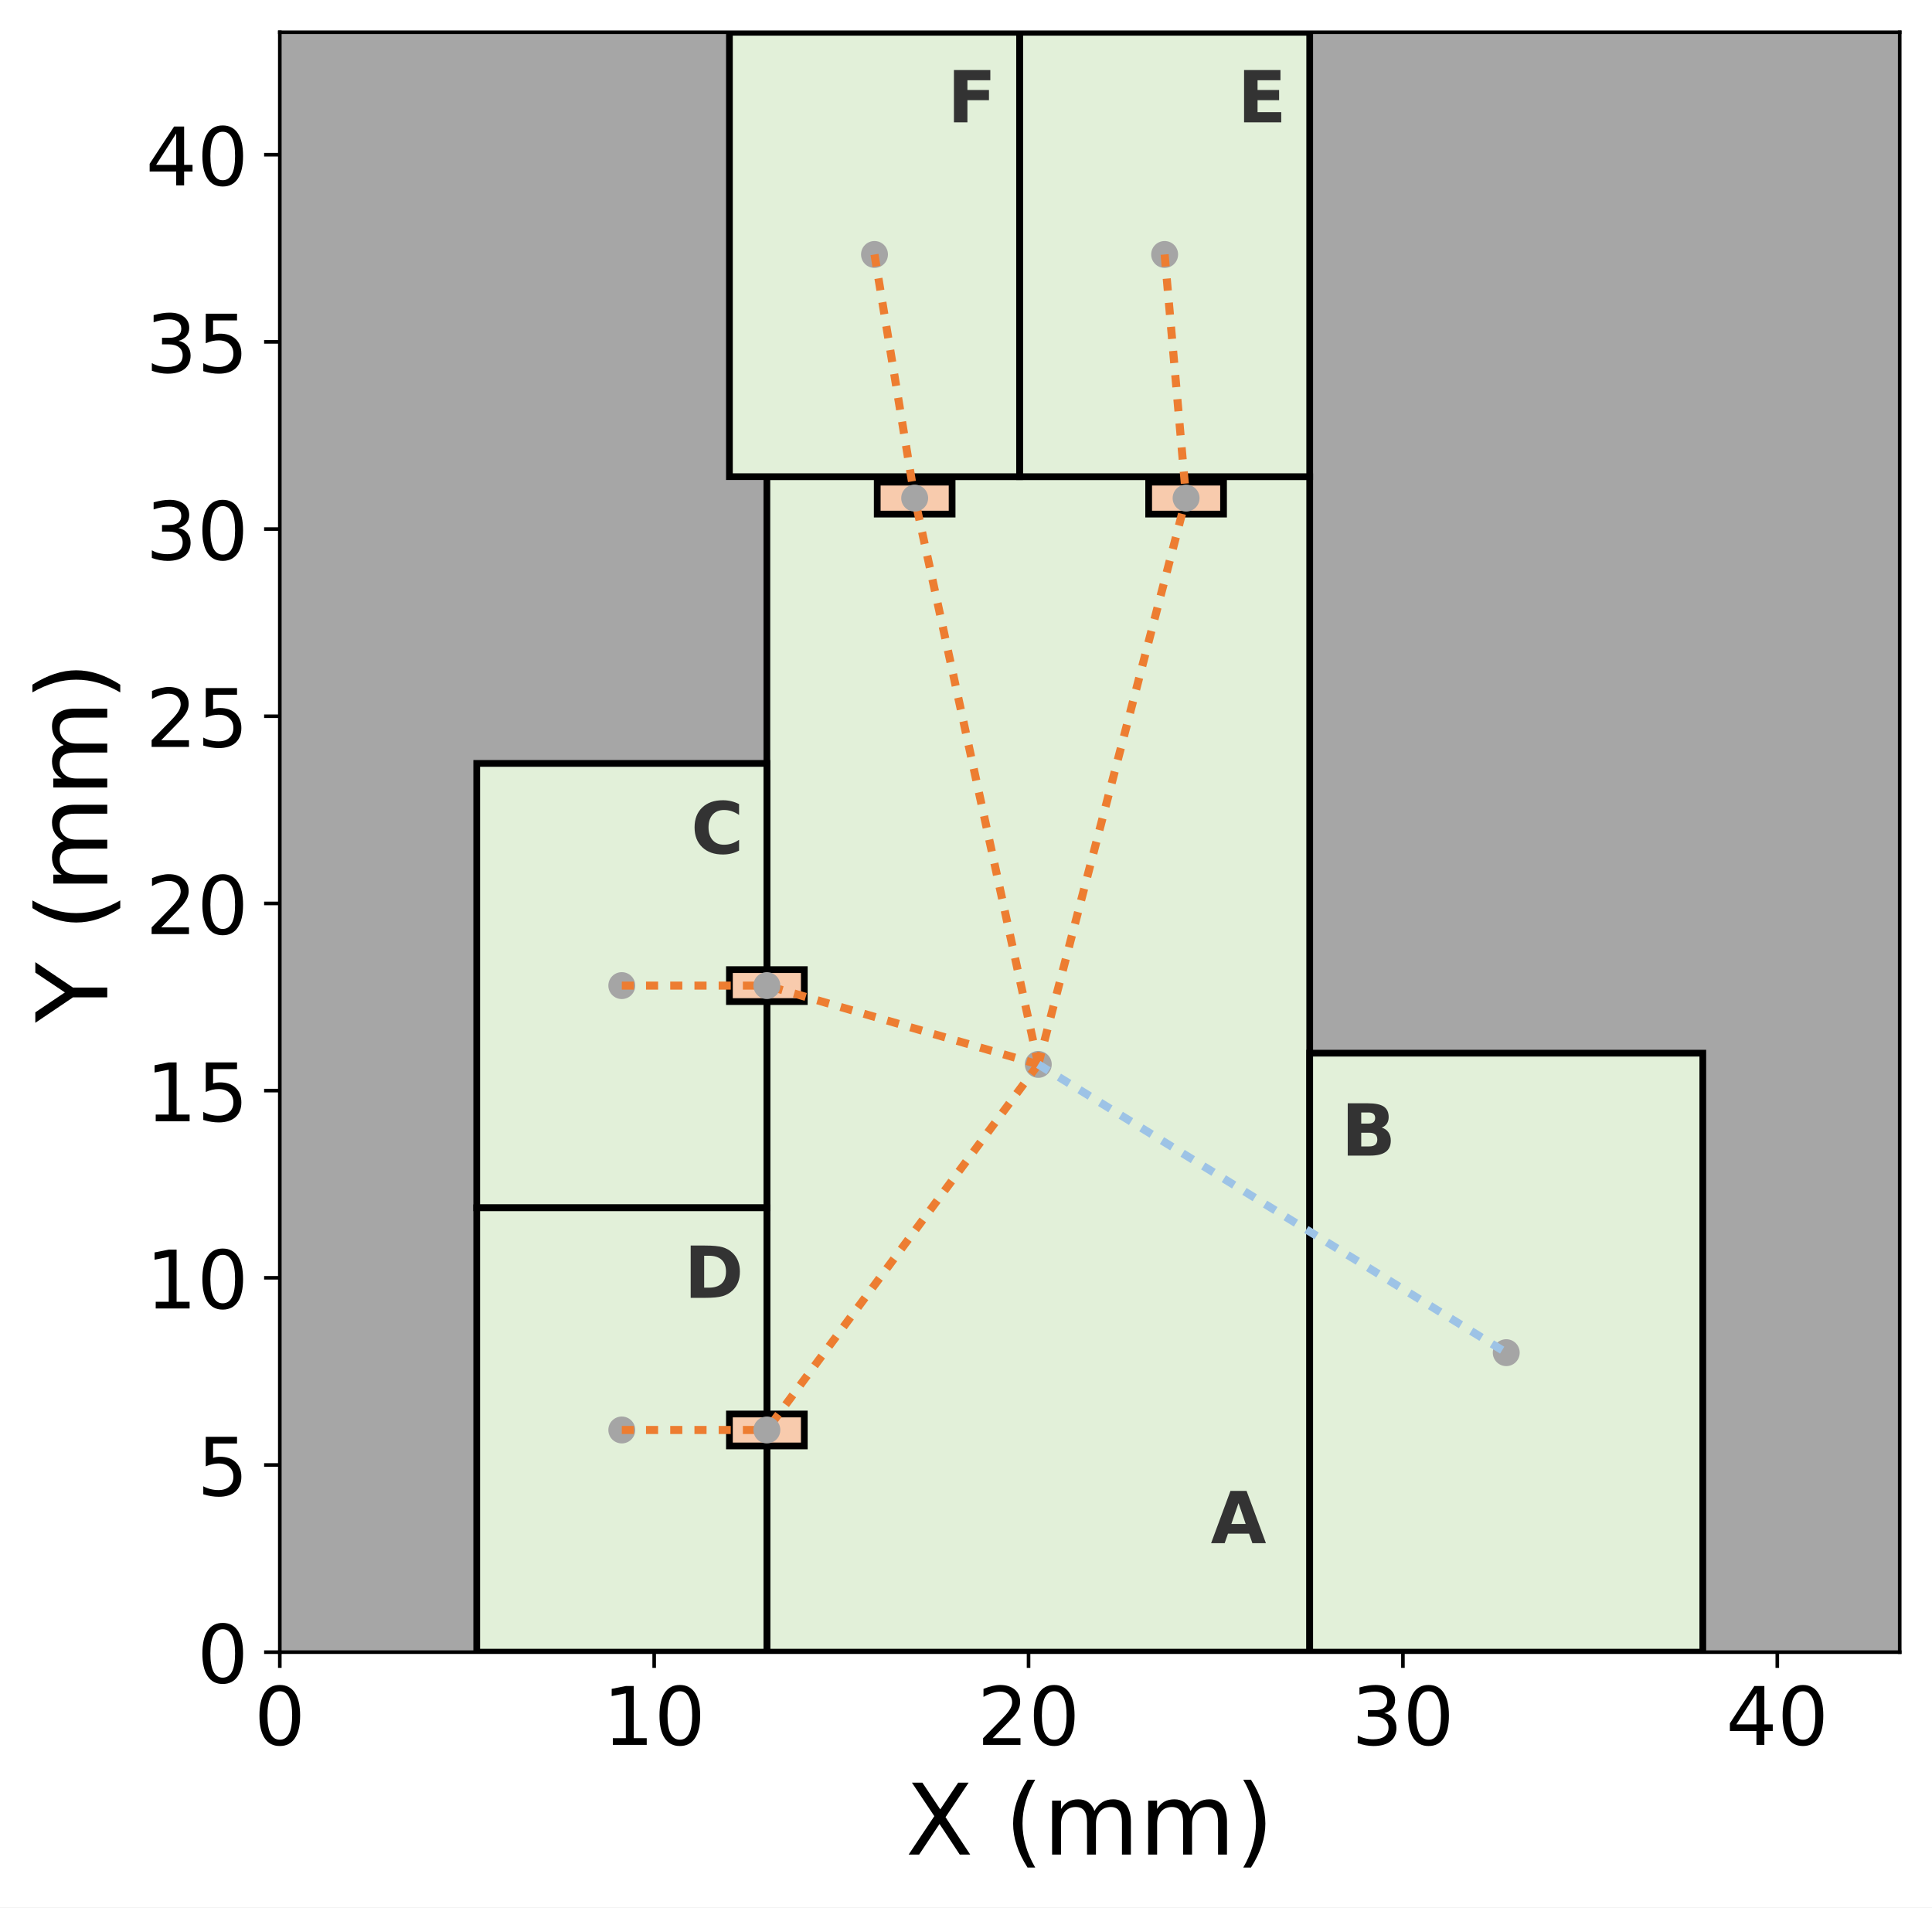
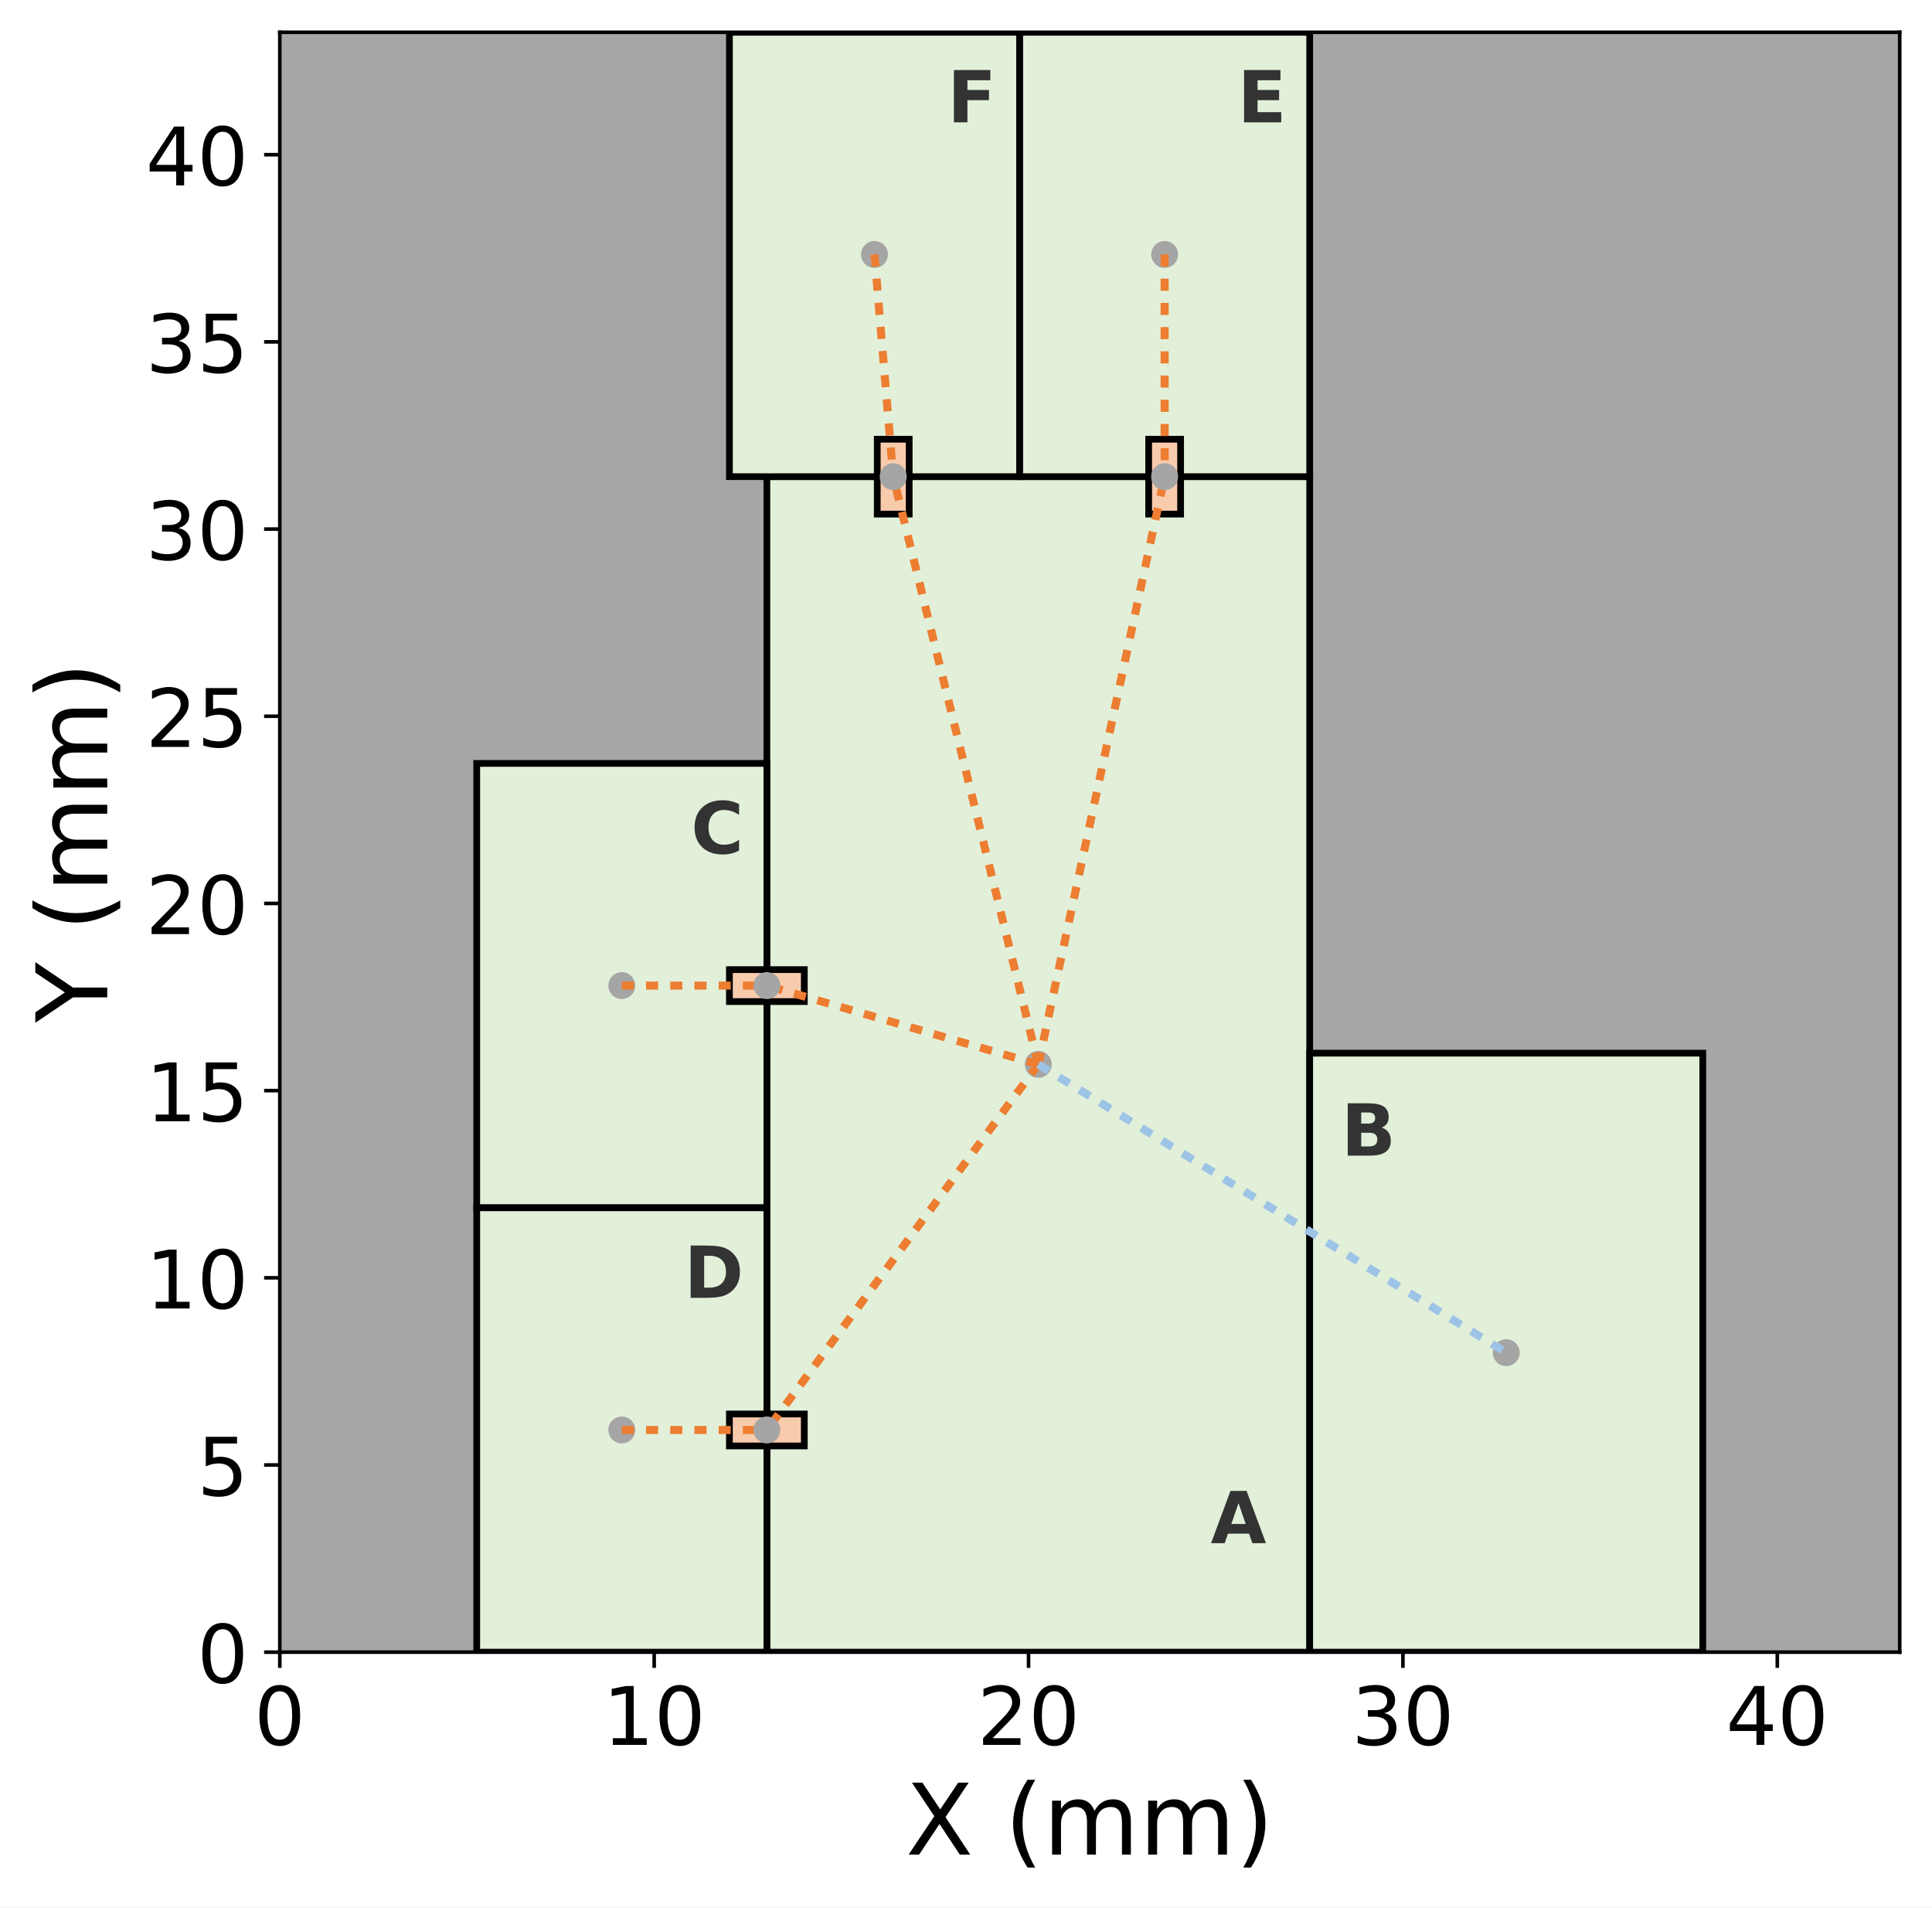
<svg xmlns="http://www.w3.org/2000/svg" xmlns:xlink="http://www.w3.org/1999/xlink" width="430.837pt" height="425.353pt" viewBox="0 0 430.837 425.353" version="1.1">
  <defs>
    <style type="text/css">*{stroke-linejoin: round; stroke-linecap: butt}</style>
  </defs>
  <g id="figure_1">
    <g id="patch_1">
      <path d="M 0 425.353  L 430.837 425.353  L 430.837 0  L 0 0  z " style="fill: #ffffff" />
    </g>
    <g id="axes_1">
      <g id="patch_2">
        <path d="M 62.397 368.44  L 423.637 368.44  L 423.637 7.2  L 62.397 7.2  z " style="fill: #a6a6a6" />
      </g>
      <g id="patch_3">
-         <path d="M 171.011 368.44  L 292.064 368.44  L 292.064 106.297  L 171.011 106.297  z " clip-path="url(#p9b866fc720)" style="fill: #e2f0d9; stroke: #000000; stroke-width: 1.5; stroke-linejoin: miter" />
+         <path d="M 171.011 368.44  L 292.064 368.44  L 292.064 106.297  L 171.011 106.297  z " clip-path="url(#p8c3aa3eeef)" style="fill: #e2f0d9; stroke: #000000; stroke-width: 1.5; stroke-linejoin: miter" />
      </g>
      <g id="patch_4">
-         <path d="M 106.31 269.343  L 171.011 269.343  L 171.011 170.246  L 106.31 170.246  z " clip-path="url(#p9b866fc720)" style="fill: #e2f0d9; stroke: #000000; stroke-width: 1.5; stroke-linejoin: miter" />
+         <path d="M 106.31 269.343  L 171.011 269.343  L 171.011 170.246  L 106.31 170.246  z " clip-path="url(#p8c3aa3eeef)" style="fill: #e2f0d9; stroke: #000000; stroke-width: 1.5; stroke-linejoin: miter" />
      </g>
      <g id="patch_5">
-         <path d="M 106.31 368.44  L 171.011 368.44  L 171.011 269.343  L 106.31 269.343  z " clip-path="url(#p9b866fc720)" style="fill: #e2f0d9; stroke: #000000; stroke-width: 1.5; stroke-linejoin: miter" />
+         <path d="M 106.31 368.44  L 171.011 368.44  L 171.011 269.343  L 106.31 269.343  z " clip-path="url(#p8c3aa3eeef)" style="fill: #e2f0d9; stroke: #000000; stroke-width: 1.5; stroke-linejoin: miter" />
      </g>
      <g id="patch_6">
-         <path d="M 227.363 106.297  L 292.064 106.297  L 292.064 7.2  L 227.363 7.2  z " clip-path="url(#p9b866fc720)" style="fill: #e2f0d9; stroke: #000000; stroke-width: 1.5; stroke-linejoin: miter" />
+         <path d="M 227.363 106.297  L 292.064 106.297  L 292.064 7.2  L 227.363 7.2  z " clip-path="url(#p8c3aa3eeef)" style="fill: #e2f0d9; stroke: #000000; stroke-width: 1.5; stroke-linejoin: miter" />
      </g>
      <g id="patch_7">
-         <path d="M 162.662 106.297  L 227.363 106.297  L 227.363 7.2  L 162.662 7.2  z " clip-path="url(#p9b866fc720)" style="fill: #e2f0d9; stroke: #000000; stroke-width: 1.5; stroke-linejoin: miter" />
+         <path d="M 162.662 106.297  L 227.363 106.297  L 227.363 7.2  L 162.662 7.2  z " clip-path="url(#p8c3aa3eeef)" style="fill: #e2f0d9; stroke: #000000; stroke-width: 1.5; stroke-linejoin: miter" />
      </g>
      <g id="patch_8">
-         <path d="M 292.064 368.44  L 379.724 368.44  L 379.724 234.864  L 292.064 234.864  z " clip-path="url(#p9b866fc720)" style="fill: #e2f0d9; stroke: #000000; stroke-width: 1.5; stroke-linejoin: miter" />
+         <path d="M 292.064 368.44  L 379.724 368.44  L 379.724 234.864  L 292.064 234.864  z " clip-path="url(#p8c3aa3eeef)" style="fill: #e2f0d9; stroke: #000000; stroke-width: 1.5; stroke-linejoin: miter" />
      </g>
      <g id="patch_9">
-         <path d="M 162.662 223.357  L 179.359 223.357  L 179.359 216.233  L 162.662 216.233  z " clip-path="url(#p9b866fc720)" style="fill: #f8cbad; stroke: #000000; stroke-width: 1.5; stroke-linejoin: miter" />
+         <path d="M 162.662 223.357  L 179.359 223.357  L 179.359 216.233  L 162.662 216.233  z " clip-path="url(#p8c3aa3eeef)" style="fill: #f8cbad; stroke: #000000; stroke-width: 1.5; stroke-linejoin: miter" />
      </g>
      <g id="patch_10">
-         <path d="M 162.662 322.453  L 179.359 322.453  L 179.359 315.33  L 162.662 315.33  z " clip-path="url(#p9b866fc720)" style="fill: #f8cbad; stroke: #000000; stroke-width: 1.5; stroke-linejoin: miter" />
+         <path d="M 162.662 322.453  L 179.359 322.453  L 179.359 315.33  L 162.662 315.33  z " clip-path="url(#p8c3aa3eeef)" style="fill: #f8cbad; stroke: #000000; stroke-width: 1.5; stroke-linejoin: miter" />
      </g>
      <g id="patch_11">
-         <path d="M 256.152 114.645  L 272.849 114.645  L 272.849 107.522  L 256.152 107.522  z " clip-path="url(#p9b866fc720)" style="fill: #f8cbad; stroke: #000000; stroke-width: 1.5; stroke-linejoin: miter" />
+         <path d="M 256.152 114.645  L 263.276 114.645  L 263.276 97.948  L 256.152 97.948  z " clip-path="url(#p8c3aa3eeef)" style="fill: #f8cbad; stroke: #000000; stroke-width: 1.5; stroke-linejoin: miter" />
      </g>
      <g id="patch_12">
-         <path d="M 195.625 114.645  L 212.322 114.645  L 212.322 107.522  L 195.625 107.522  z " clip-path="url(#p9b866fc720)" style="fill: #f8cbad; stroke: #000000; stroke-width: 1.5; stroke-linejoin: miter" />
+         <path d="M 195.625 114.645  L 202.749 114.645  L 202.749 97.948  L 195.625 97.948  z " clip-path="url(#p8c3aa3eeef)" style="fill: #f8cbad; stroke: #000000; stroke-width: 1.5; stroke-linejoin: miter" />
      </g>
      <g id="matplotlib.axis_1">
        <g id="xtick_1">
          <g id="line2d_1">
            <defs>
-               <path id="m352db0dcd7" d="M 0 0  L 0 3.5  " style="stroke: #000000; stroke-width: 0.8" />
+               <path id="m8e22b2bc94" d="M 0 0  L 0 3.5  " style="stroke: #000000; stroke-width: 0.8" />
            </defs>
            <g>
-               <use xlink:href="#m352db0dcd7" x="62.397" y="368.44" style="stroke: #000000; stroke-width: 0.8" />
+               <use xlink:href="#m8e22b2bc94" x="62.397" y="368.44" style="stroke: #000000; stroke-width: 0.8" />
            </g>
          </g>
          <g id="text_1">
            <g transform="translate(56.67063 389.1172) scale(0.18 -0.18)">
              <defs>
                <path id="DejaVuSans-30" d="M 2034 4250  Q 1547 4250 1301 3770  Q 1056 3291 1056 2328  Q 1056 1369 1301 889  Q 1547 409 2034 409  Q 2525 409 2770 889  Q 3016 1369 3016 2328  Q 3016 3291 2770 3770  Q 2525 4250 2034 4250  z M 2034 4750  Q 2819 4750 3233 4129  Q 3647 3509 3647 2328  Q 3647 1150 3233 529  Q 2819 -91 2034 -91  Q 1250 -91 836 529  Q 422 1150 422 2328  Q 422 3509 836 4129  Q 1250 4750 2034 4750  z " transform="scale(0.015625)" />
              </defs>
              <use xlink:href="#DejaVuSans-30" />
            </g>
          </g>
        </g>
        <g id="xtick_2">
          <g id="line2d_2">
            <g>
-               <use xlink:href="#m352db0dcd7" x="145.882" y="368.44" style="stroke: #000000; stroke-width: 0.8" />
+               <use xlink:href="#m8e22b2bc94" x="145.882" y="368.44" style="stroke: #000000; stroke-width: 0.8" />
            </g>
          </g>
          <g id="text_2">
            <g transform="translate(134.4295 389.1172) scale(0.18 -0.18)">
              <defs>
                <path id="DejaVuSans-31" d="M 794 531  L 1825 531  L 1825 4091  L 703 3866  L 703 4441  L 1819 4666  L 2450 4666  L 2450 531  L 3481 531  L 3481 0  L 794 0  L 794 531  z " transform="scale(0.015625)" />
              </defs>
              <use xlink:href="#DejaVuSans-31" />
              <use xlink:href="#DejaVuSans-30" transform="translate(63.62305 0)" />
            </g>
          </g>
        </g>
        <g id="xtick_3">
          <g id="line2d_3">
            <g>
-               <use xlink:href="#m352db0dcd7" x="229.367" y="368.44" style="stroke: #000000; stroke-width: 0.8" />
+               <use xlink:href="#m8e22b2bc94" x="229.367" y="368.44" style="stroke: #000000; stroke-width: 0.8" />
            </g>
          </g>
          <g id="text_3">
            <g transform="translate(217.9146 389.1172) scale(0.18 -0.18)">
              <defs>
                <path id="DejaVuSans-32" d="M 1228 531  L 3431 531  L 3431 0  L 469 0  L 469 531  Q 828 903 1448 1529  Q 2069 2156 2228 2338  Q 2531 2678 2651 2914  Q 2772 3150 2772 3378  Q 2772 3750 2511 3984  Q 2250 4219 1831 4219  Q 1534 4219 1204 4116  Q 875 4013 500 3803  L 500 4441  Q 881 4594 1212 4672  Q 1544 4750 1819 4750  Q 2544 4750 2975 4387  Q 3406 4025 3406 3419  Q 3406 3131 3298 2873  Q 3191 2616 2906 2266  Q 2828 2175 2409 1742  Q 1991 1309 1228 531  z " transform="scale(0.015625)" />
              </defs>
              <use xlink:href="#DejaVuSans-32" />
              <use xlink:href="#DejaVuSans-30" transform="translate(63.62305 0)" />
            </g>
          </g>
        </g>
        <g id="xtick_4">
          <g id="line2d_4">
            <g>
-               <use xlink:href="#m352db0dcd7" x="312.852" y="368.44" style="stroke: #000000; stroke-width: 0.8" />
+               <use xlink:href="#m8e22b2bc94" x="312.852" y="368.44" style="stroke: #000000; stroke-width: 0.8" />
            </g>
          </g>
          <g id="text_4">
            <g transform="translate(301.3997 389.1172) scale(0.18 -0.18)">
              <defs>
                <path id="DejaVuSans-33" d="M 2597 2516  Q 3050 2419 3304 2112  Q 3559 1806 3559 1356  Q 3559 666 3084 287  Q 2609 -91 1734 -91  Q 1441 -91 1130 -33  Q 819 25 488 141  L 488 750  Q 750 597 1062 519  Q 1375 441 1716 441  Q 2309 441 2620 675  Q 2931 909 2931 1356  Q 2931 1769 2642 2001  Q 2353 2234 1838 2234  L 1294 2234  L 1294 2753  L 1863 2753  Q 2328 2753 2575 2939  Q 2822 3125 2822 3475  Q 2822 3834 2567 4026  Q 2313 4219 1838 4219  Q 1578 4219 1281 4162  Q 984 4106 628 3988  L 628 4550  Q 988 4650 1302 4700  Q 1616 4750 1894 4750  Q 2613 4750 3031 4423  Q 3450 4097 3450 3541  Q 3450 3153 3228 2886  Q 3006 2619 2597 2516  z " transform="scale(0.015625)" />
              </defs>
              <use xlink:href="#DejaVuSans-33" />
              <use xlink:href="#DejaVuSans-30" transform="translate(63.62305 0)" />
            </g>
          </g>
        </g>
        <g id="xtick_5">
          <g id="line2d_5">
            <g>
-               <use xlink:href="#m352db0dcd7" x="396.337" y="368.44" style="stroke: #000000; stroke-width: 0.8" />
+               <use xlink:href="#m8e22b2bc94" x="396.337" y="368.44" style="stroke: #000000; stroke-width: 0.8" />
            </g>
          </g>
          <g id="text_5">
            <g transform="translate(384.8847 389.1172) scale(0.18 -0.18)">
              <defs>
                <path id="DejaVuSans-34" d="M 2419 4116  L 825 1625  L 2419 1625  L 2419 4116  z M 2253 4666  L 3047 4666  L 3047 1625  L 3713 1625  L 3713 1100  L 3047 1100  L 3047 0  L 2419 0  L 2419 1100  L 313 1100  L 313 1709  L 2253 4666  z " transform="scale(0.015625)" />
              </defs>
              <use xlink:href="#DejaVuSans-34" />
              <use xlink:href="#DejaVuSans-30" transform="translate(63.62305 0)" />
            </g>
          </g>
        </g>
        <g id="text_6">
          <g transform="translate(201.9731 413.5772) scale(0.22 -0.22)">
            <defs>
              <path id="DejaVuSans-58" d="M 403 4666  L 1081 4666  L 2241 2931  L 3406 4666  L 4084 4666  L 2584 2425  L 4184 0  L 3506 0  L 2194 1984  L 872 0  L 191 0  L 1856 2491  L 403 4666  z " transform="scale(0.015625)" />
              <path id="DejaVuSans-20" transform="scale(0.015625)" />
              <path id="DejaVuSans-28" d="M 1984 4856  Q 1566 4138 1362 3434  Q 1159 2731 1159 2009  Q 1159 1288 1364 580  Q 1569 -128 1984 -844  L 1484 -844  Q 1016 -109 783 600  Q 550 1309 550 2009  Q 550 2706 781 3412  Q 1013 4119 1484 4856  L 1984 4856  z " transform="scale(0.015625)" />
              <path id="DejaVuSans-6d" d="M 3328 2828  Q 3544 3216 3844 3400  Q 4144 3584 4550 3584  Q 5097 3584 5394 3201  Q 5691 2819 5691 2113  L 5691 0  L 5113 0  L 5113 2094  Q 5113 2597 4934 2840  Q 4756 3084 4391 3084  Q 3944 3084 3684 2787  Q 3425 2491 3425 1978  L 3425 0  L 2847 0  L 2847 2094  Q 2847 2600 2669 2842  Q 2491 3084 2119 3084  Q 1678 3084 1418 2786  Q 1159 2488 1159 1978  L 1159 0  L 581 0  L 581 3500  L 1159 3500  L 1159 2956  Q 1356 3278 1631 3431  Q 1906 3584 2284 3584  Q 2666 3584 2933 3390  Q 3200 3197 3328 2828  z " transform="scale(0.015625)" />
              <path id="DejaVuSans-29" d="M 513 4856  L 1013 4856  Q 1481 4119 1714 3412  Q 1947 2706 1947 2009  Q 1947 1309 1714 600  Q 1481 -109 1013 -844  L 513 -844  Q 928 -128 1133 580  Q 1338 1288 1338 2009  Q 1338 2731 1133 3434  Q 928 4138 513 4856  z " transform="scale(0.015625)" />
            </defs>
            <use xlink:href="#DejaVuSans-58" />
            <use xlink:href="#DejaVuSans-20" transform="translate(68.50586 0)" />
            <use xlink:href="#DejaVuSans-28" transform="translate(100.293 0)" />
            <use xlink:href="#DejaVuSans-6d" transform="translate(139.3066 0)" />
            <use xlink:href="#DejaVuSans-6d" transform="translate(236.7188 0)" />
            <use xlink:href="#DejaVuSans-29" transform="translate(334.1309 0)" />
          </g>
        </g>
      </g>
      <g id="matplotlib.axis_2">
        <g id="ytick_1">
          <g id="line2d_6">
            <defs>
-               <path id="m7a0e3735c2" d="M 0 0  L -3.5 0  " style="stroke: #000000; stroke-width: 0.8" />
+               <path id="m6c7063ed73" d="M 0 0  L -3.5 0  " style="stroke: #000000; stroke-width: 0.8" />
            </defs>
            <g>
-               <use xlink:href="#m7a0e3735c2" x="62.397" y="368.44" style="stroke: #000000; stroke-width: 0.8" />
+               <use xlink:href="#m6c7063ed73" x="62.397" y="368.44" style="stroke: #000000; stroke-width: 0.8" />
            </g>
          </g>
          <g id="text_7">
            <g transform="translate(43.94438 375.2786) scale(0.18 -0.18)">
              <use xlink:href="#DejaVuSans-30" />
            </g>
          </g>
        </g>
        <g id="ytick_2">
          <g id="line2d_7">
            <g>
-               <use xlink:href="#m7a0e3735c2" x="62.397" y="326.697" style="stroke: #000000; stroke-width: 0.8" />
+               <use xlink:href="#m6c7063ed73" x="62.397" y="326.697" style="stroke: #000000; stroke-width: 0.8" />
            </g>
          </g>
          <g id="text_8">
            <g transform="translate(43.94438 333.536) scale(0.18 -0.18)">
              <defs>
                <path id="DejaVuSans-35" d="M 691 4666  L 3169 4666  L 3169 4134  L 1269 4134  L 1269 2991  Q 1406 3038 1543 3061  Q 1681 3084 1819 3084  Q 2600 3084 3056 2656  Q 3513 2228 3513 1497  Q 3513 744 3044 326  Q 2575 -91 1722 -91  Q 1428 -91 1123 -41  Q 819 9 494 109  L 494 744  Q 775 591 1075 516  Q 1375 441 1709 441  Q 2250 441 2565 725  Q 2881 1009 2881 1497  Q 2881 1984 2565 2268  Q 2250 2553 1709 2553  Q 1456 2553 1204 2497  Q 953 2441 691 2322  L 691 4666  z " transform="scale(0.015625)" />
              </defs>
              <use xlink:href="#DejaVuSans-35" />
            </g>
          </g>
        </g>
        <g id="ytick_3">
          <g id="line2d_8">
            <g>
-               <use xlink:href="#m7a0e3735c2" x="62.397" y="284.955" style="stroke: #000000; stroke-width: 0.8" />
+               <use xlink:href="#m6c7063ed73" x="62.397" y="284.955" style="stroke: #000000; stroke-width: 0.8" />
            </g>
          </g>
          <g id="text_9">
            <g transform="translate(32.49188 291.7935) scale(0.18 -0.18)">
              <use xlink:href="#DejaVuSans-31" />
              <use xlink:href="#DejaVuSans-30" transform="translate(63.62305 0)" />
            </g>
          </g>
        </g>
        <g id="ytick_4">
          <g id="line2d_9">
            <g>
-               <use xlink:href="#m7a0e3735c2" x="62.397" y="243.212" style="stroke: #000000; stroke-width: 0.8" />
+               <use xlink:href="#m6c7063ed73" x="62.397" y="243.212" style="stroke: #000000; stroke-width: 0.8" />
            </g>
          </g>
          <g id="text_10">
            <g transform="translate(32.49188 250.051) scale(0.18 -0.18)">
              <use xlink:href="#DejaVuSans-31" />
              <use xlink:href="#DejaVuSans-35" transform="translate(63.62305 0)" />
            </g>
          </g>
        </g>
        <g id="ytick_5">
          <g id="line2d_10">
            <g>
-               <use xlink:href="#m7a0e3735c2" x="62.397" y="201.47" style="stroke: #000000; stroke-width: 0.8" />
+               <use xlink:href="#m6c7063ed73" x="62.397" y="201.47" style="stroke: #000000; stroke-width: 0.8" />
            </g>
          </g>
          <g id="text_11">
            <g transform="translate(32.49188 208.3084) scale(0.18 -0.18)">
              <use xlink:href="#DejaVuSans-32" />
              <use xlink:href="#DejaVuSans-30" transform="translate(63.62305 0)" />
            </g>
          </g>
        </g>
        <g id="ytick_6">
          <g id="line2d_11">
            <g>
-               <use xlink:href="#m7a0e3735c2" x="62.397" y="159.727" style="stroke: #000000; stroke-width: 0.8" />
+               <use xlink:href="#m6c7063ed73" x="62.397" y="159.727" style="stroke: #000000; stroke-width: 0.8" />
            </g>
          </g>
          <g id="text_12">
            <g transform="translate(32.49188 166.5659) scale(0.18 -0.18)">
              <use xlink:href="#DejaVuSans-32" />
              <use xlink:href="#DejaVuSans-35" transform="translate(63.62305 0)" />
            </g>
          </g>
        </g>
        <g id="ytick_7">
          <g id="line2d_12">
            <g>
-               <use xlink:href="#m7a0e3735c2" x="62.397" y="117.985" style="stroke: #000000; stroke-width: 0.8" />
+               <use xlink:href="#m6c7063ed73" x="62.397" y="117.985" style="stroke: #000000; stroke-width: 0.8" />
            </g>
          </g>
          <g id="text_13">
            <g transform="translate(32.49188 124.8233) scale(0.18 -0.18)">
              <use xlink:href="#DejaVuSans-33" />
              <use xlink:href="#DejaVuSans-30" transform="translate(63.62305 0)" />
            </g>
          </g>
        </g>
        <g id="ytick_8">
          <g id="line2d_13">
            <g>
-               <use xlink:href="#m7a0e3735c2" x="62.397" y="76.242" style="stroke: #000000; stroke-width: 0.8" />
+               <use xlink:href="#m6c7063ed73" x="62.397" y="76.242" style="stroke: #000000; stroke-width: 0.8" />
            </g>
          </g>
          <g id="text_14">
            <g transform="translate(32.49188 83.08077) scale(0.18 -0.18)">
              <use xlink:href="#DejaVuSans-33" />
              <use xlink:href="#DejaVuSans-35" transform="translate(63.62305 0)" />
            </g>
          </g>
        </g>
        <g id="ytick_9">
          <g id="line2d_14">
            <g>
-               <use xlink:href="#m7a0e3735c2" x="62.397" y="34.5" style="stroke: #000000; stroke-width: 0.8" />
+               <use xlink:href="#m6c7063ed73" x="62.397" y="34.5" style="stroke: #000000; stroke-width: 0.8" />
            </g>
          </g>
          <g id="text_15">
            <g transform="translate(32.49188 41.33822) scale(0.18 -0.18)">
              <use xlink:href="#DejaVuSans-34" />
              <use xlink:href="#DejaVuSans-30" transform="translate(63.62305 0)" />
            </g>
          </g>
        </g>
        <g id="text_16">
          <g transform="translate(23.91656 228.0473) rotate(-90) scale(0.22 -0.22)">
            <defs>
              <path id="DejaVuSans-59" d="M -13 4666  L 666 4666  L 1959 2747  L 3244 4666  L 3922 4666  L 2272 2222  L 2272 0  L 1638 0  L 1638 2222  L -13 4666  z " transform="scale(0.015625)" />
            </defs>
            <use xlink:href="#DejaVuSans-59" />
            <use xlink:href="#DejaVuSans-20" transform="translate(61.08398 0)" />
            <use xlink:href="#DejaVuSans-28" transform="translate(92.87109 0)" />
            <use xlink:href="#DejaVuSans-6d" transform="translate(131.8848 0)" />
            <use xlink:href="#DejaVuSans-6d" transform="translate(229.2969 0)" />
            <use xlink:href="#DejaVuSans-29" transform="translate(326.709 0)" />
          </g>
        </g>
      </g>
      <g id="line2d_15">
-         <path d="M 231.538 237.368  " clip-path="url(#p9b866fc720)" style="fill: none; stroke: #a5a5a5; stroke-width: 1.5; stroke-linecap: square" />
+         <path d="M 231.538 237.368  " clip-path="url(#p8c3aa3eeef)" style="fill: none; stroke: #a5a5a5; stroke-width: 1.5; stroke-linecap: square" />
        <defs>
-           <path id="m28da93d9b4" d="M 0 3  C 0.796 3 1.559 2.684 2.121 2.121  C 2.684 1.559 3 0.796 3 0  C 3 -0.796 2.684 -1.559 2.121 -2.121  C 1.559 -2.684 0.796 -3 0 -3  C -0.796 -3 -1.559 -2.684 -2.121 -2.121  C -2.684 -1.559 -3 -0.796 -3 0  C -3 0.796 -2.684 1.559 -2.121 2.121  C -1.559 2.684 -0.796 3 0 3  z " />
+           <path id="m33a2d7fd00" d="M 0 3  C 0.796 3 1.559 2.684 2.121 2.121  C 2.684 1.559 3 0.796 3 0  C 3 -0.796 2.684 -1.559 2.121 -2.121  C 1.559 -2.684 0.796 -3 0 -3  C -0.796 -3 -1.559 -2.684 -2.121 -2.121  C -2.684 -1.559 -3 -0.796 -3 0  C -3 0.796 -2.684 1.559 -2.121 2.121  C -1.559 2.684 -0.796 3 0 3  z " />
        </defs>
-         <g clip-path="url(#p9b866fc720)">
-           <use xlink:href="#m28da93d9b4" x="231.538" y="237.368" style="fill: #a5a5a5" />
+         <g clip-path="url(#p8c3aa3eeef)">
+           <use xlink:href="#m33a2d7fd00" x="231.538" y="237.368" style="fill: #a5a5a5" />
        </g>
      </g>
      <g id="line2d_16">
-         <path d="M 138.661 219.795  " clip-path="url(#p9b866fc720)" style="fill: none; stroke: #a5a5a5; stroke-width: 1.5; stroke-linecap: square" />
-         <g clip-path="url(#p9b866fc720)">
-           <use xlink:href="#m28da93d9b4" x="138.661" y="219.795" style="fill: #a5a5a5" />
+         <path d="M 138.661 219.795  " clip-path="url(#p8c3aa3eeef)" style="fill: none; stroke: #a5a5a5; stroke-width: 1.5; stroke-linecap: square" />
+         <g clip-path="url(#p8c3aa3eeef)">
+           <use xlink:href="#m33a2d7fd00" x="138.661" y="219.795" style="fill: #a5a5a5" />
        </g>
      </g>
      <g id="line2d_17">
-         <path d="M 138.661 318.892  " clip-path="url(#p9b866fc720)" style="fill: none; stroke: #a5a5a5; stroke-width: 1.5; stroke-linecap: square" />
-         <g clip-path="url(#p9b866fc720)">
-           <use xlink:href="#m28da93d9b4" x="138.661" y="318.892" style="fill: #a5a5a5" />
+         <path d="M 138.661 318.892  " clip-path="url(#p8c3aa3eeef)" style="fill: none; stroke: #a5a5a5; stroke-width: 1.5; stroke-linecap: square" />
+         <g clip-path="url(#p8c3aa3eeef)">
+           <use xlink:href="#m33a2d7fd00" x="138.661" y="318.892" style="fill: #a5a5a5" />
        </g>
      </g>
      <g id="line2d_18">
-         <path d="M 259.714 56.748  " clip-path="url(#p9b866fc720)" style="fill: none; stroke: #a5a5a5; stroke-width: 1.5; stroke-linecap: square" />
-         <g clip-path="url(#p9b866fc720)">
-           <use xlink:href="#m28da93d9b4" x="259.714" y="56.748" style="fill: #a5a5a5" />
+         <path d="M 259.714 56.748  " clip-path="url(#p8c3aa3eeef)" style="fill: none; stroke: #a5a5a5; stroke-width: 1.5; stroke-linecap: square" />
+         <g clip-path="url(#p8c3aa3eeef)">
+           <use xlink:href="#m33a2d7fd00" x="259.714" y="56.748" style="fill: #a5a5a5" />
        </g>
      </g>
      <g id="line2d_19">
-         <path d="M 195.013 56.748  " clip-path="url(#p9b866fc720)" style="fill: none; stroke: #a5a5a5; stroke-width: 1.5; stroke-linecap: square" />
-         <g clip-path="url(#p9b866fc720)">
-           <use xlink:href="#m28da93d9b4" x="195.013" y="56.748" style="fill: #a5a5a5" />
+         <path d="M 195.013 56.748  " clip-path="url(#p8c3aa3eeef)" style="fill: none; stroke: #a5a5a5; stroke-width: 1.5; stroke-linecap: square" />
+         <g clip-path="url(#p8c3aa3eeef)">
+           <use xlink:href="#m33a2d7fd00" x="195.013" y="56.748" style="fill: #a5a5a5" />
        </g>
      </g>
      <g id="line2d_20">
-         <path d="M 335.894 301.652  " clip-path="url(#p9b866fc720)" style="fill: none; stroke: #a5a5a5; stroke-width: 1.5; stroke-linecap: square" />
-         <g clip-path="url(#p9b866fc720)">
-           <use xlink:href="#m28da93d9b4" x="335.894" y="301.652" style="fill: #a5a5a5" />
+         <path d="M 335.894 301.652  " clip-path="url(#p8c3aa3eeef)" style="fill: none; stroke: #a5a5a5; stroke-width: 1.5; stroke-linecap: square" />
+         <g clip-path="url(#p8c3aa3eeef)">
+           <use xlink:href="#m33a2d7fd00" x="335.894" y="301.652" style="fill: #a5a5a5" />
        </g>
      </g>
      <g id="line2d_21">
-         <path d="M 231.538 237.368  L 171.011 219.795  " clip-path="url(#p9b866fc720)" style="fill: none; stroke-dasharray: 2.7,2.7; stroke-dashoffset: 0; stroke: #ed7d31; stroke-width: 1.8" />
+         <path d="M 231.538 237.368  L 171.011 219.795  " clip-path="url(#p8c3aa3eeef)" style="fill: none; stroke-dasharray: 2.7,2.7; stroke-dashoffset: 0; stroke: #ed7d31; stroke-width: 1.8" />
      </g>
      <g id="line2d_22">
-         <path d="M 138.661 219.795  L 171.011 219.795  " clip-path="url(#p9b866fc720)" style="fill: none; stroke-dasharray: 2.7,2.7; stroke-dashoffset: 0; stroke: #ed7d31; stroke-width: 1.8" />
+         <path d="M 138.661 219.795  L 171.011 219.795  " clip-path="url(#p8c3aa3eeef)" style="fill: none; stroke-dasharray: 2.7,2.7; stroke-dashoffset: 0; stroke: #ed7d31; stroke-width: 1.8" />
      </g>
      <g id="line2d_23">
-         <path d="M 171.011 219.795  " clip-path="url(#p9b866fc720)" style="fill: none; stroke: #a5a5a5; stroke-width: 1.5; stroke-linecap: square" />
-         <g clip-path="url(#p9b866fc720)">
-           <use xlink:href="#m28da93d9b4" x="171.011" y="219.795" style="fill: #a5a5a5" />
+         <path d="M 171.011 219.795  " clip-path="url(#p8c3aa3eeef)" style="fill: none; stroke: #a5a5a5; stroke-width: 1.5; stroke-linecap: square" />
+         <g clip-path="url(#p8c3aa3eeef)">
+           <use xlink:href="#m33a2d7fd00" x="171.011" y="219.795" style="fill: #a5a5a5" />
        </g>
      </g>
      <g id="line2d_24">
-         <path d="M 231.538 237.368  L 171.011 318.892  " clip-path="url(#p9b866fc720)" style="fill: none; stroke-dasharray: 2.7,2.7; stroke-dashoffset: 0; stroke: #ed7d31; stroke-width: 1.8" />
+         <path d="M 231.538 237.368  L 171.011 318.892  " clip-path="url(#p8c3aa3eeef)" style="fill: none; stroke-dasharray: 2.7,2.7; stroke-dashoffset: 0; stroke: #ed7d31; stroke-width: 1.8" />
      </g>
      <g id="line2d_25">
-         <path d="M 138.661 318.892  L 171.011 318.892  " clip-path="url(#p9b866fc720)" style="fill: none; stroke-dasharray: 2.7,2.7; stroke-dashoffset: 0; stroke: #ed7d31; stroke-width: 1.8" />
+         <path d="M 138.661 318.892  L 171.011 318.892  " clip-path="url(#p8c3aa3eeef)" style="fill: none; stroke-dasharray: 2.7,2.7; stroke-dashoffset: 0; stroke: #ed7d31; stroke-width: 1.8" />
      </g>
      <g id="line2d_26">
-         <path d="M 171.011 318.892  " clip-path="url(#p9b866fc720)" style="fill: none; stroke: #a5a5a5; stroke-width: 1.5; stroke-linecap: square" />
-         <g clip-path="url(#p9b866fc720)">
-           <use xlink:href="#m28da93d9b4" x="171.011" y="318.892" style="fill: #a5a5a5" />
+         <path d="M 171.011 318.892  " clip-path="url(#p8c3aa3eeef)" style="fill: none; stroke: #a5a5a5; stroke-width: 1.5; stroke-linecap: square" />
+         <g clip-path="url(#p8c3aa3eeef)">
+           <use xlink:href="#m33a2d7fd00" x="171.011" y="318.892" style="fill: #a5a5a5" />
        </g>
      </g>
      <g id="line2d_27">
-         <path d="M 231.538 237.368  L 264.501 111.083  " clip-path="url(#p9b866fc720)" style="fill: none; stroke-dasharray: 2.7,2.7; stroke-dashoffset: 0; stroke: #ed7d31; stroke-width: 1.8" />
+         <path d="M 231.538 237.368  L 259.714 106.297  " clip-path="url(#p8c3aa3eeef)" style="fill: none; stroke-dasharray: 2.7,2.7; stroke-dashoffset: 0; stroke: #ed7d31; stroke-width: 1.8" />
      </g>
      <g id="line2d_28">
-         <path d="M 259.714 56.748  L 264.501 111.083  " clip-path="url(#p9b866fc720)" style="fill: none; stroke-dasharray: 2.7,2.7; stroke-dashoffset: 0; stroke: #ed7d31; stroke-width: 1.8" />
+         <path d="M 259.714 56.748  L 259.714 106.297  " clip-path="url(#p8c3aa3eeef)" style="fill: none; stroke-dasharray: 2.7,2.7; stroke-dashoffset: 0; stroke: #ed7d31; stroke-width: 1.8" />
      </g>
      <g id="line2d_29">
-         <path d="M 264.501 111.083  " clip-path="url(#p9b866fc720)" style="fill: none; stroke: #a5a5a5; stroke-width: 1.5; stroke-linecap: square" />
-         <g clip-path="url(#p9b866fc720)">
-           <use xlink:href="#m28da93d9b4" x="264.501" y="111.083" style="fill: #a5a5a5" />
+         <path d="M 259.714 106.297  " clip-path="url(#p8c3aa3eeef)" style="fill: none; stroke: #a5a5a5; stroke-width: 1.5; stroke-linecap: square" />
+         <g clip-path="url(#p8c3aa3eeef)">
+           <use xlink:href="#m33a2d7fd00" x="259.714" y="106.297" style="fill: #a5a5a5" />
        </g>
      </g>
      <g id="line2d_30">
-         <path d="M 231.538 237.368  L 203.974 111.083  " clip-path="url(#p9b866fc720)" style="fill: none; stroke-dasharray: 2.7,2.7; stroke-dashoffset: 0; stroke: #ed7d31; stroke-width: 1.8" />
+         <path d="M 231.538 237.368  L 199.187 106.297  " clip-path="url(#p8c3aa3eeef)" style="fill: none; stroke-dasharray: 2.7,2.7; stroke-dashoffset: 0; stroke: #ed7d31; stroke-width: 1.8" />
      </g>
      <g id="line2d_31">
-         <path d="M 195.013 56.748  L 203.974 111.083  " clip-path="url(#p9b866fc720)" style="fill: none; stroke-dasharray: 2.7,2.7; stroke-dashoffset: 0; stroke: #ed7d31; stroke-width: 1.8" />
+         <path d="M 195.013 56.748  L 199.187 106.297  " clip-path="url(#p8c3aa3eeef)" style="fill: none; stroke-dasharray: 2.7,2.7; stroke-dashoffset: 0; stroke: #ed7d31; stroke-width: 1.8" />
      </g>
      <g id="line2d_32">
-         <path d="M 203.974 111.083  " clip-path="url(#p9b866fc720)" style="fill: none; stroke: #a5a5a5; stroke-width: 1.5; stroke-linecap: square" />
-         <g clip-path="url(#p9b866fc720)">
-           <use xlink:href="#m28da93d9b4" x="203.974" y="111.083" style="fill: #a5a5a5" />
+         <path d="M 199.187 106.297  " clip-path="url(#p8c3aa3eeef)" style="fill: none; stroke: #a5a5a5; stroke-width: 1.5; stroke-linecap: square" />
+         <g clip-path="url(#p8c3aa3eeef)">
+           <use xlink:href="#m33a2d7fd00" x="199.187" y="106.297" style="fill: #a5a5a5" />
        </g>
      </g>
      <g id="line2d_33">
-         <path d="M 231.538 237.368  L 335.894 301.652  " clip-path="url(#p9b866fc720)" style="fill: none; stroke-dasharray: 2.7,2.7; stroke-dashoffset: 0; stroke: #9dc3e6; stroke-width: 1.8" />
+         <path d="M 231.538 237.368  L 335.894 301.652  " clip-path="url(#p8c3aa3eeef)" style="fill: none; stroke-dasharray: 2.7,2.7; stroke-dashoffset: 0; stroke: #9dc3e6; stroke-width: 1.8" />
      </g>
      <g id="patch_13">
        <path d="M 62.397 368.44  L 62.397 7.2  " style="fill: none; stroke: #000000; stroke-width: 0.8; stroke-linejoin: miter; stroke-linecap: square" />
      </g>
      <g id="patch_14">
        <path d="M 423.637 368.44  L 423.637 7.2  " style="fill: none; stroke: #000000; stroke-width: 0.8; stroke-linejoin: miter; stroke-linecap: square" />
      </g>
      <g id="patch_15">
        <path d="M 62.397 368.44  L 423.637 368.44  " style="fill: none; stroke: #000000; stroke-width: 0.8; stroke-linejoin: miter; stroke-linecap: square" />
      </g>
      <g id="patch_16">
        <path d="M 62.397 7.2  L 423.637 7.2  " style="fill: none; stroke: #000000; stroke-width: 0.8; stroke-linejoin: miter; stroke-linecap: square" />
      </g>
      <g id="text_17">
        <g style="fill: #333333" transform="translate(269.9976 344.141) scale(0.16 -0.16)">
          <defs>
            <path id="DejaVuSans-Bold-41" d="M 3419 850  L 1538 850  L 1241 0  L 31 0  L 1759 4666  L 3194 4666  L 4922 0  L 3713 0  L 3419 850  z M 1838 1716  L 3116 1716  L 2478 3572  L 1838 1716  z " transform="scale(0.015625)" />
          </defs>
          <use xlink:href="#DejaVuSans-Bold-41" />
        </g>
      </g>
      <g id="text_18">
        <g style="fill: #333333" transform="translate(154.0924 190.3316) scale(0.16 -0.16)">
          <defs>
            <path id="DejaVuSans-Bold-43" d="M 4288 256  Q 3956 84 3597 -3  Q 3238 -91 2847 -91  Q 1681 -91 1000 561  Q 319 1213 319 2328  Q 319 3447 1000 4098  Q 1681 4750 2847 4750  Q 3238 4750 3597 4662  Q 3956 4575 4288 4403  L 4288 3438  Q 3953 3666 3628 3772  Q 3303 3878 2944 3878  Q 2300 3878 1931 3465  Q 1563 3053 1563 2328  Q 1563 1606 1931 1193  Q 2300 781 2944 781  Q 3303 781 3628 887  Q 3953 994 4288 1222  L 4288 256  z " transform="scale(0.015625)" />
          </defs>
          <use xlink:href="#DejaVuSans-Bold-43" />
        </g>
      </g>
      <g id="text_19">
        <g style="fill: #333333" transform="translate(152.5524 289.4284) scale(0.16 -0.16)">
          <defs>
            <path id="DejaVuSans-Bold-44" d="M 1791 3756  L 1791 909  L 2222 909  Q 2959 909 3348 1275  Q 3738 1641 3738 2338  Q 3738 3031 3350 3393  Q 2963 3756 2222 3756  L 1791 3756  z M 588 4666  L 1856 4666  Q 2919 4666 3439 4514  Q 3959 4363 4331 4000  Q 4659 3684 4818 3271  Q 4978 2859 4978 2338  Q 4978 1809 4818 1395  Q 4659 981 4331 666  Q 3956 303 3431 151  Q 2906 0 1856 0  L 588 0  L 588 4666  z " transform="scale(0.015625)" />
          </defs>
          <use xlink:href="#DejaVuSans-Bold-44" />
        </g>
      </g>
      <g id="text_20">
        <g style="fill: #333333" transform="translate(275.9583 27.28524) scale(0.16 -0.16)">
          <defs>
            <path id="DejaVuSans-Bold-45" d="M 588 4666  L 3834 4666  L 3834 3756  L 1791 3756  L 1791 2888  L 3713 2888  L 3713 1978  L 1791 1978  L 1791 909  L 3903 909  L 3903 0  L 588 0  L 588 4666  z " transform="scale(0.015625)" />
          </defs>
          <use xlink:href="#DejaVuSans-Bold-45" />
        </g>
      </g>
      <g id="text_21">
        <g style="fill: #333333" transform="translate(211.2573 27.28524) scale(0.16 -0.16)">
          <defs>
            <path id="DejaVuSans-Bold-46" d="M 588 4666  L 3834 4666  L 3834 3756  L 1791 3756  L 1791 2888  L 3713 2888  L 3713 1978  L 1791 1978  L 1791 0  L 588 0  L 588 4666  z " transform="scale(0.015625)" />
          </defs>
          <use xlink:href="#DejaVuSans-Bold-46" />
        </g>
      </g>
      <g id="text_22">
        <g style="fill: #333333" transform="translate(299.0771 257.7074) scale(0.16 -0.16)">
          <defs>
            <path id="DejaVuSans-Bold-42" d="M 2456 2859  Q 2741 2859 2887 2984  Q 3034 3109 3034 3353  Q 3034 3594 2887 3720  Q 2741 3847 2456 3847  L 1791 3847  L 1791 2859  L 2456 2859  z M 2497 819  Q 2859 819 3042 972  Q 3225 1125 3225 1434  Q 3225 1738 3044 1889  Q 2863 2041 2497 2041  L 1791 2041  L 1791 819  L 2497 819  z M 3616 2497  Q 4003 2384 4215 2081  Q 4428 1778 4428 1338  Q 4428 663 3972 331  Q 3516 0 2584 0  L 588 0  L 588 4666  L 2394 4666  Q 3366 4666 3802 4372  Q 4238 4078 4238 3431  Q 4238 3091 4078 2852  Q 3919 2613 3616 2497  z " transform="scale(0.015625)" />
          </defs>
          <use xlink:href="#DejaVuSans-Bold-42" />
        </g>
      </g>
    </g>
  </g>
  <defs>
-     <clipPath id="p9b866fc720">
+     <clipPath id="p8c3aa3eeef">
      <rect x="62.397" y="7.2" width="361.24" height="361.24" />
    </clipPath>
  </defs>
</svg>
